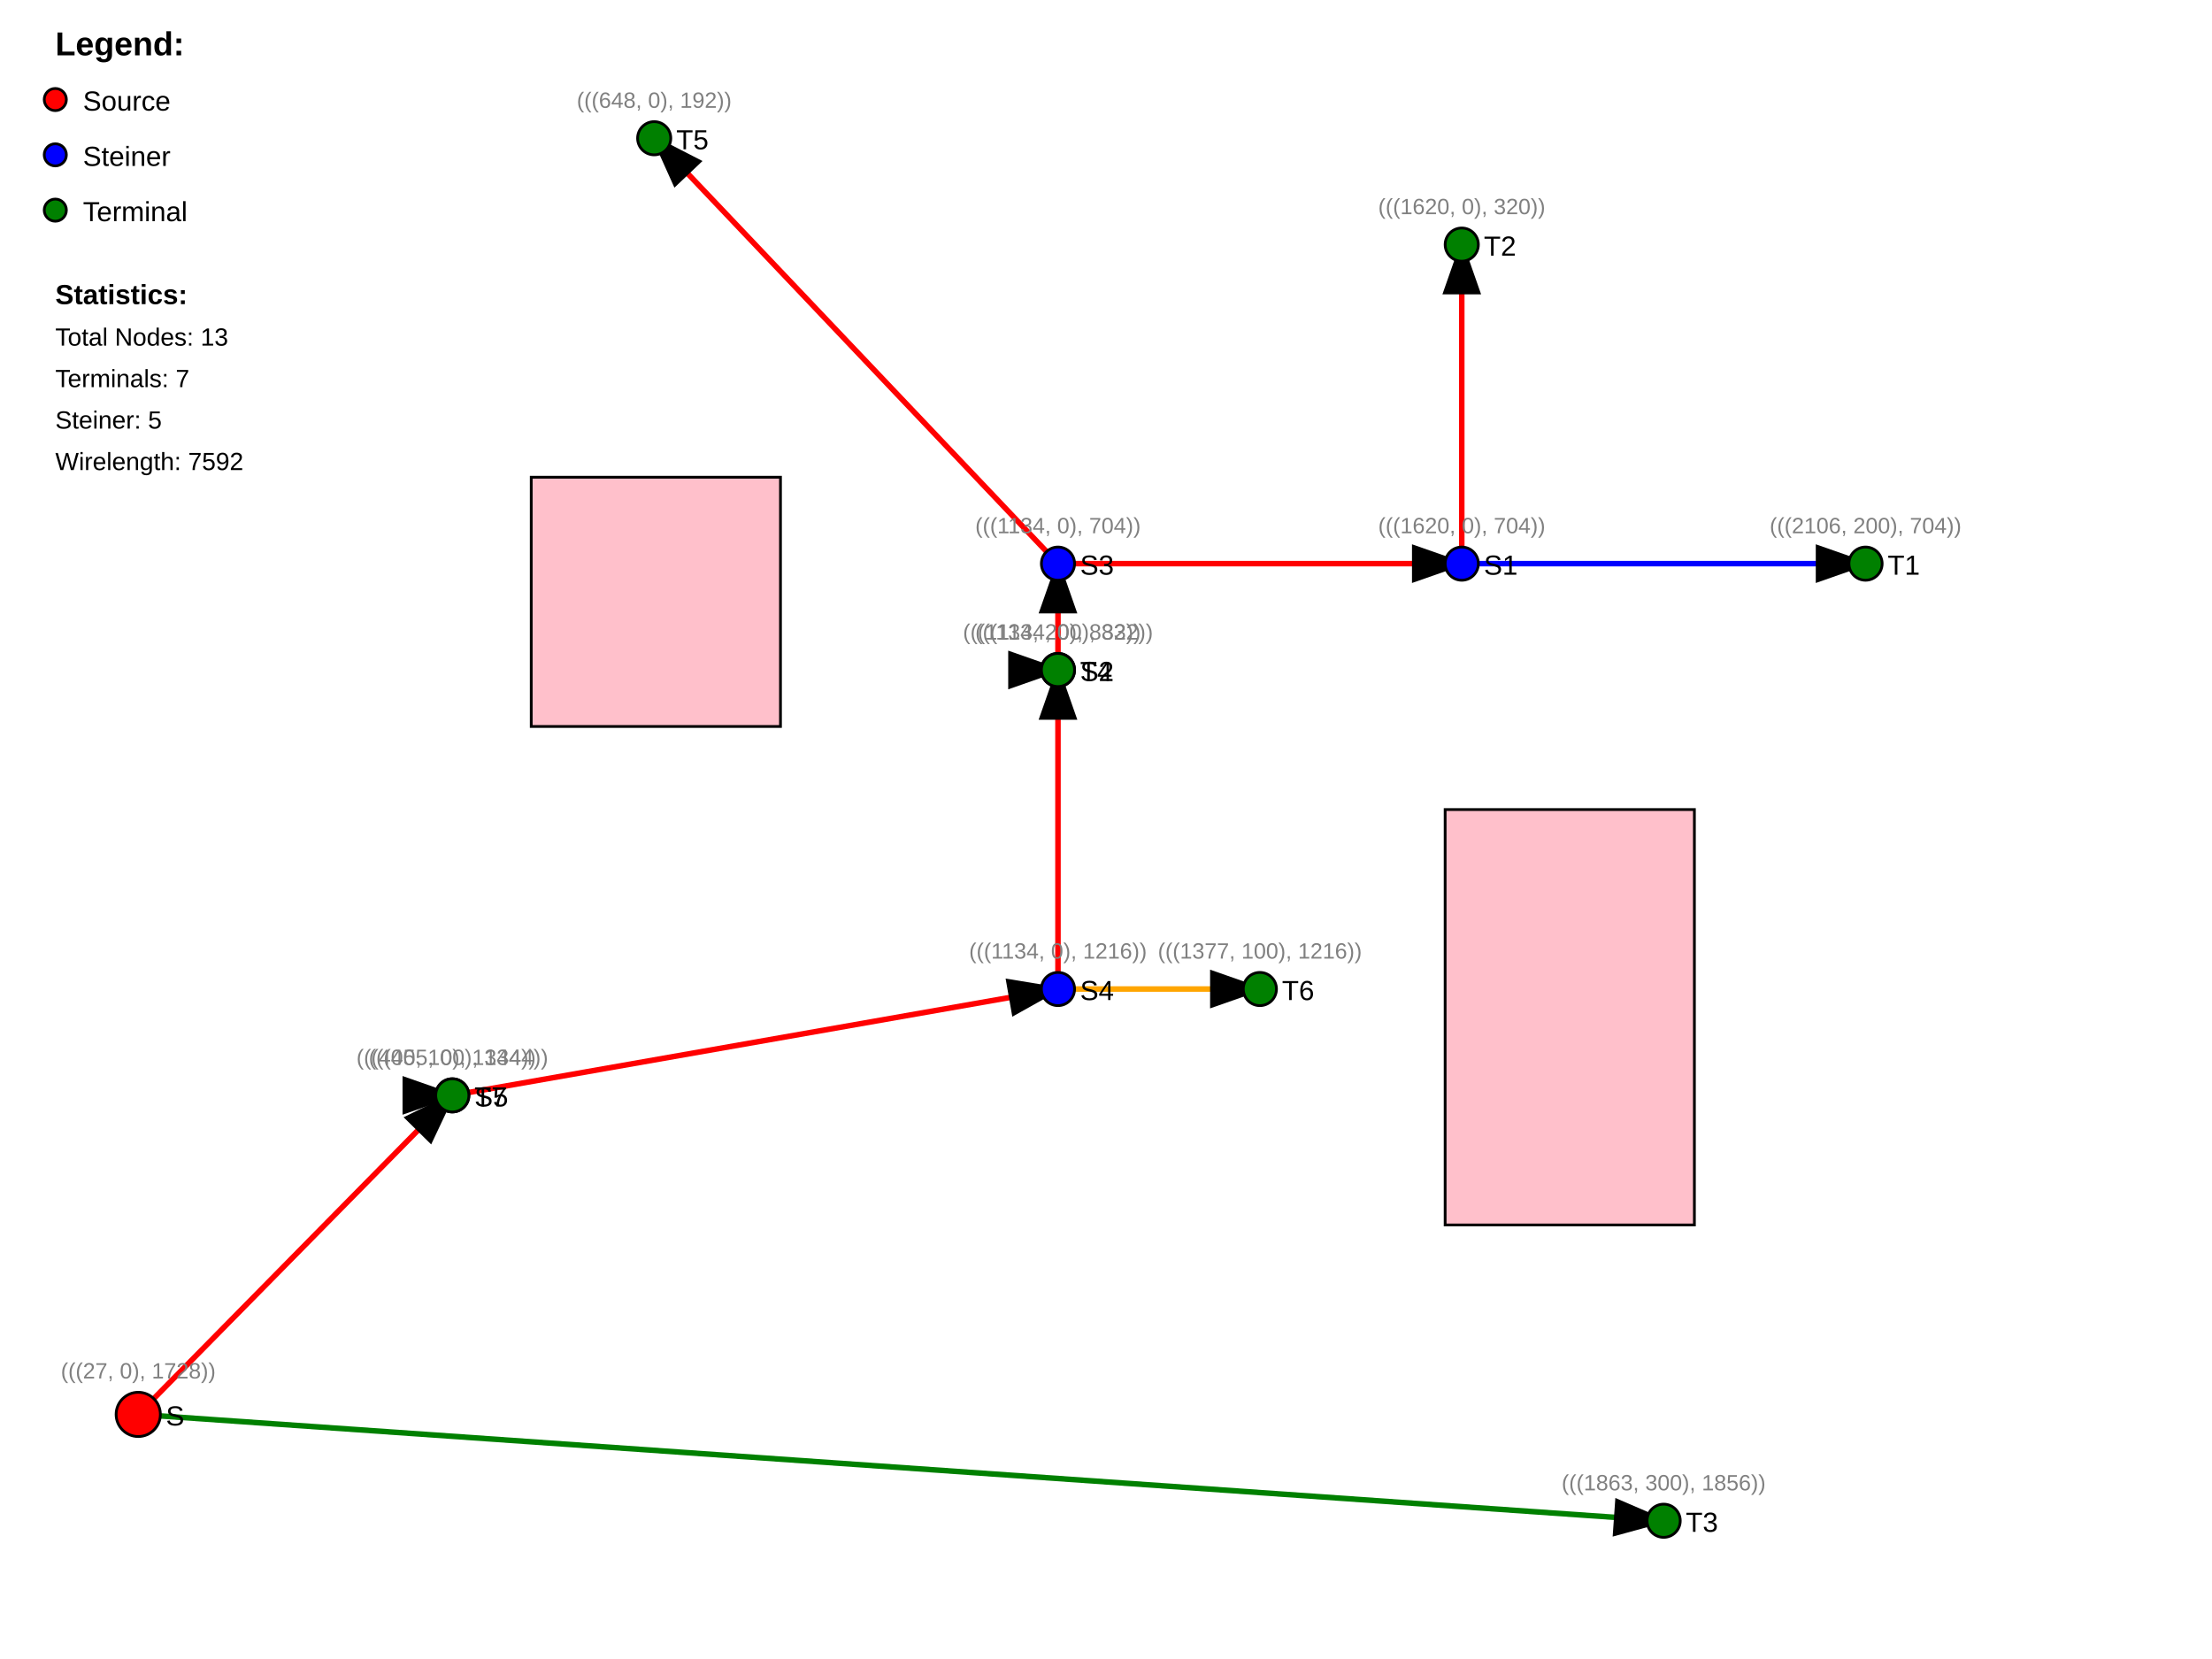
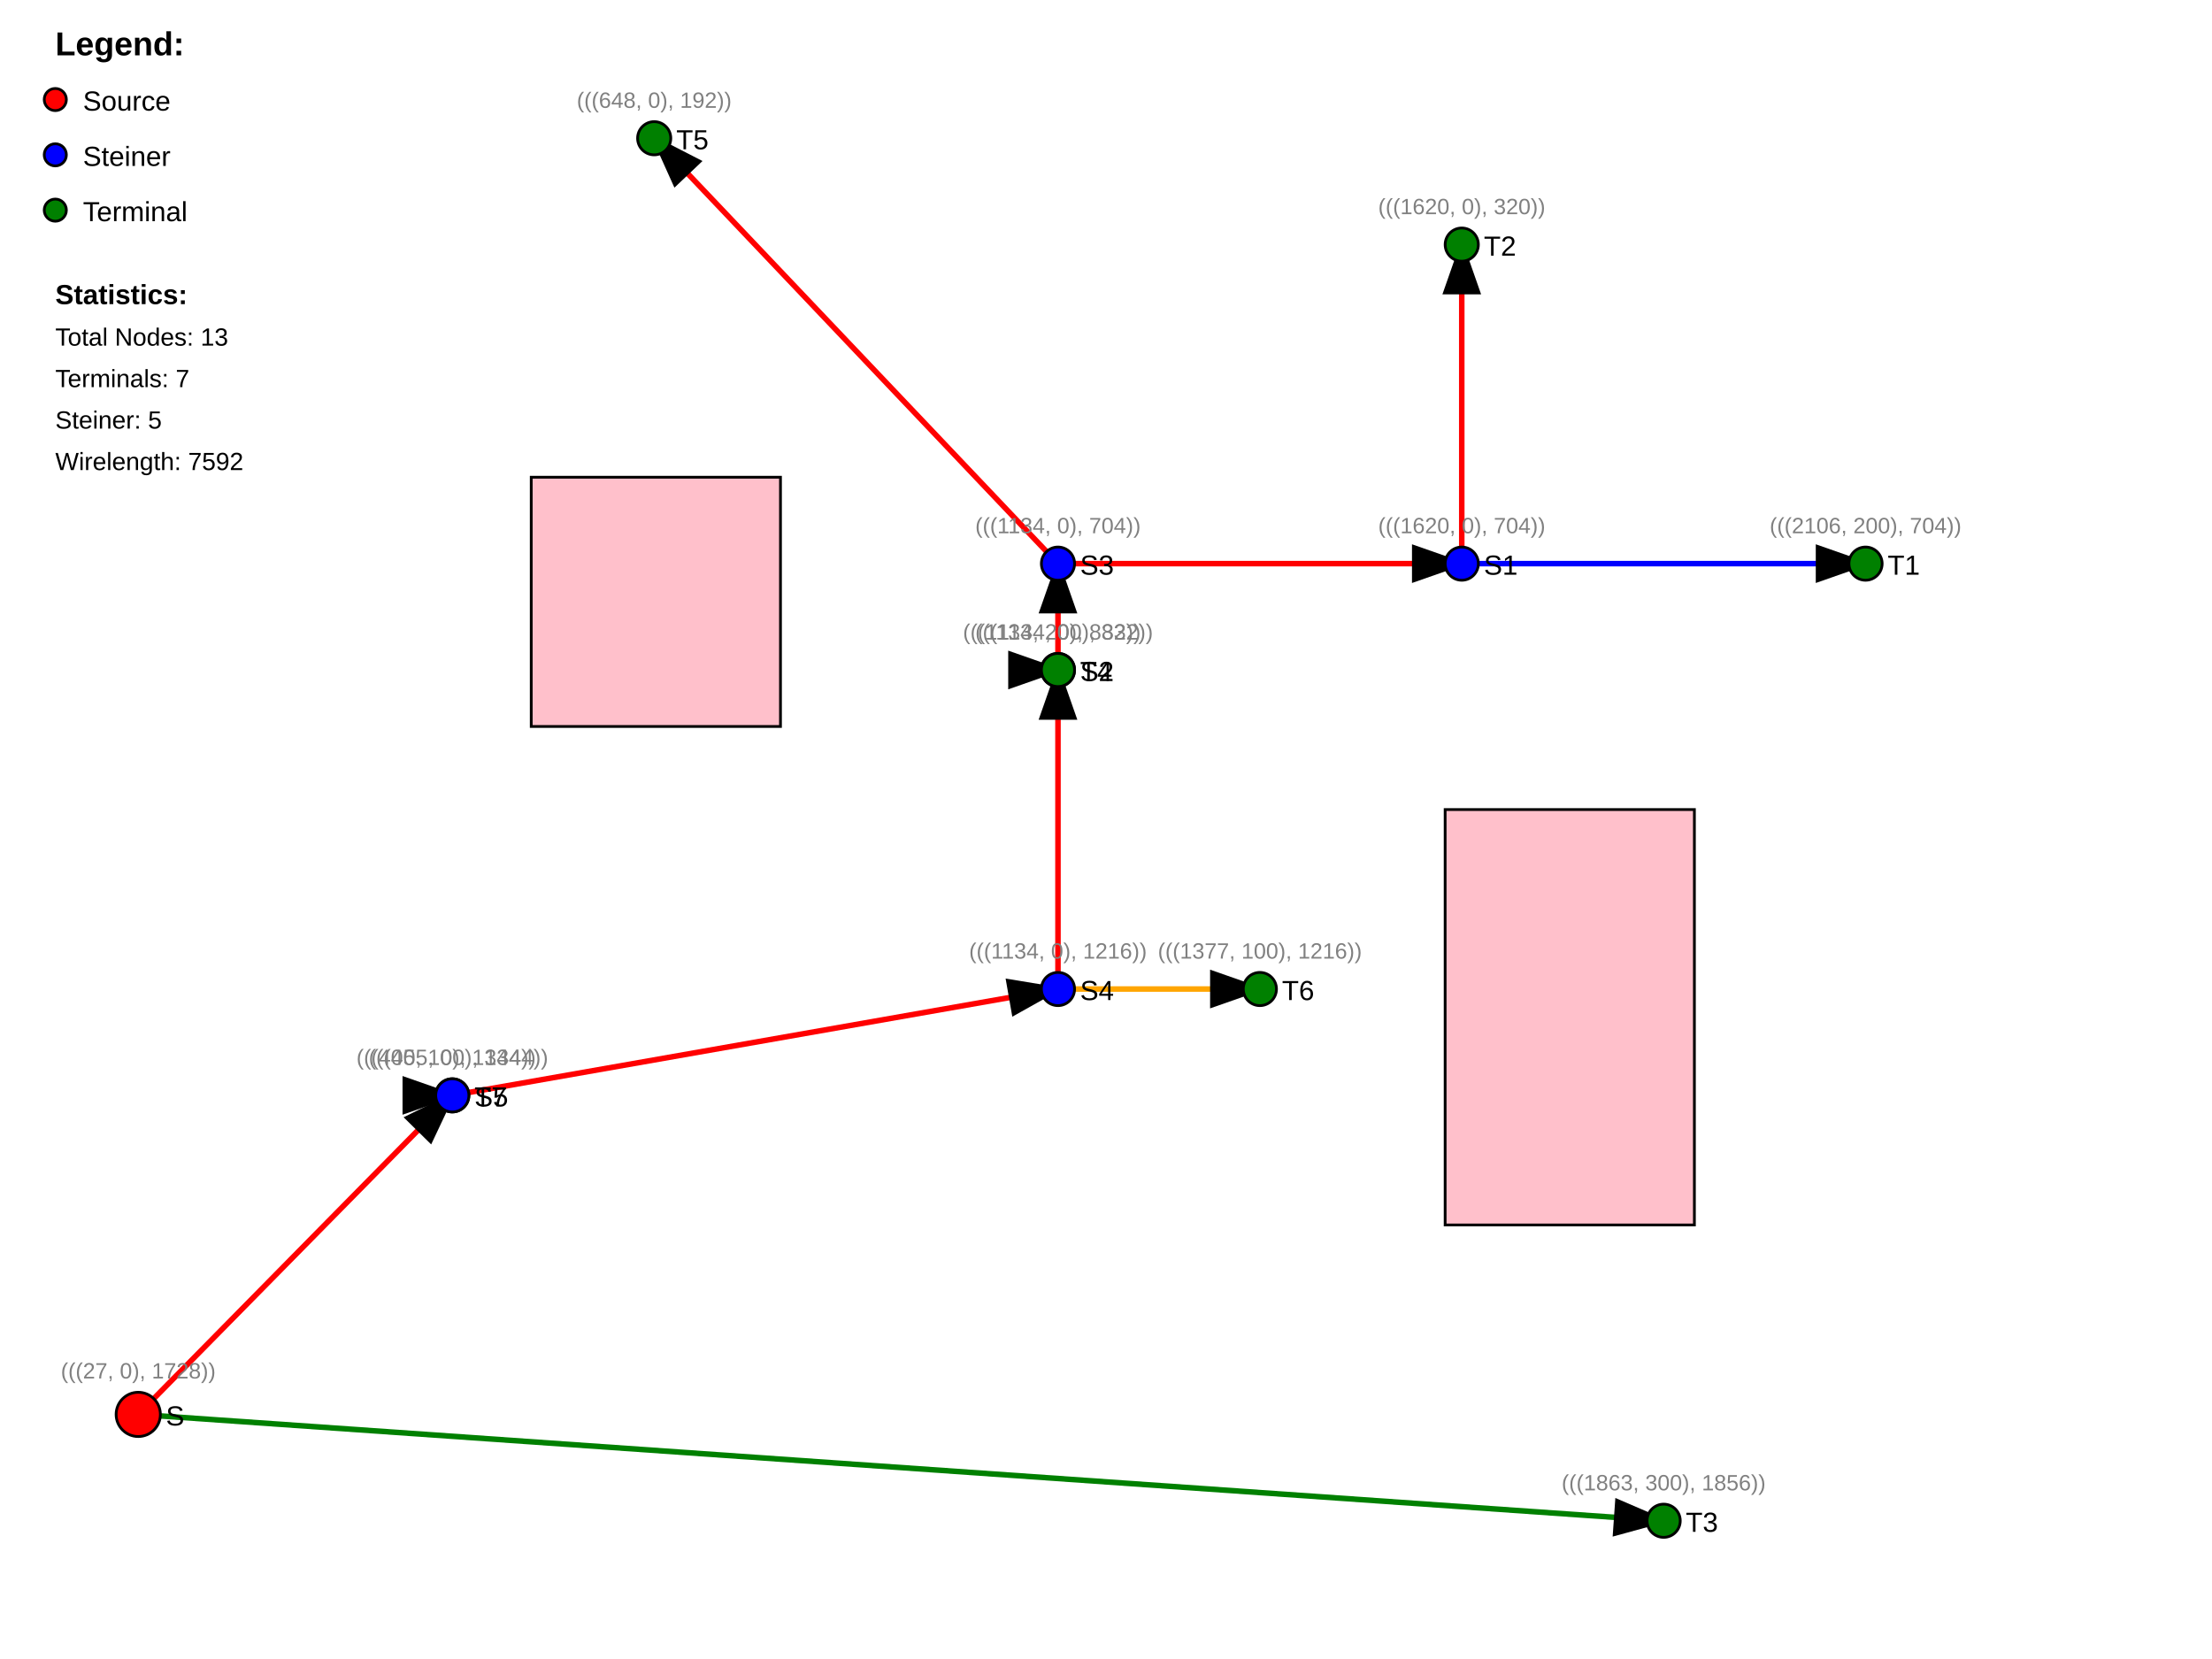
<svg xmlns="http://www.w3.org/2000/svg" width="800" height="600">
  <rect width="100%" height="100%" fill="white" />
  <defs>
    <marker id="arrowhead" markerWidth="10" markerHeight="7" refX="9" refY="3.5" orient="auto">
      <polygon points="0 0, 10 3.5, 0 7" fill="black" />
    </marker>
  </defs>
  <line x1="50" y1="511.538" x2="601.683" y2="550" stroke="green" stroke-width="2" marker-end="url(#arrowhead)" />
  <line x1="50" y1="511.538" x2="163.582" y2="396.154" stroke="red" stroke-width="2" marker-end="url(#arrowhead)" />
  <line x1="163.582" y1="396.154" x2="382.632" y2="357.692" stroke="red" stroke-width="2" marker-end="url(#arrowhead)" />
  <line x1="382.632" y1="357.692" x2="382.632" y2="242.308" stroke="red" stroke-width="2" marker-end="url(#arrowhead)" />
  <line x1="382.632" y1="242.308" x2="382.632" y2="242.308" stroke="blue" stroke-width="2" marker-end="url(#arrowhead)" />
  <line x1="382.632" y1="242.308" x2="382.632" y2="203.846" stroke="red" stroke-width="2" marker-end="url(#arrowhead)" />
  <line x1="382.632" y1="203.846" x2="528.666" y2="203.846" stroke="red" stroke-width="2" marker-end="url(#arrowhead)" />
  <line x1="528.666" y1="203.846" x2="674.7" y2="203.846" stroke="blue" stroke-width="2" marker-end="url(#arrowhead)" />
  <line x1="528.666" y1="203.846" x2="528.666" y2="88.462" stroke="red" stroke-width="2" marker-end="url(#arrowhead)" />
  <line x1="382.632" y1="203.846" x2="236.599" y2="50" stroke="red" stroke-width="2" marker-end="url(#arrowhead)" />
  <line x1="382.632" y1="357.692" x2="455.649" y2="357.692" stroke="orange" stroke-width="2" marker-end="url(#arrowhead)" />
  <line x1="163.582" y1="396.154" x2="163.582" y2="396.154" stroke="orange" stroke-width="2" marker-end="url(#arrowhead)" />
  <rect x="522.656" y="292.788" width="90.144" height="150.24" fill="pink" stroke="black" stroke-width="1" />
  <rect x="192.127" y="172.596" width="90.144" height="90.144" fill="pink" stroke="black" stroke-width="1" />
-   <circle cx="163.582" cy="396.154" r="6" fill="blue" stroke="black" stroke-width="1" />
-   <text x="171.582" y="400.154" font-family="Arial" font-size="10" fill="black">S5</text>
-   <text x="163.582" y="385.154" font-family="Arial" font-size="8" fill="gray" text-anchor="middle">(((405, 0), 1344))</text>
+   <circle cx="382.632" cy="242.308" r="6" fill="blue" stroke="black" stroke-width="1" />
+   <text x="390.632" y="246.308" font-family="Arial" font-size="10" fill="black">S2</text>
+   <text x="382.632" y="231.308" font-family="Arial" font-size="8" fill="gray" text-anchor="middle">(((1134, 0), 832))</text>
+   <circle cx="528.666" cy="88.462" r="6" fill="green" stroke="black" stroke-width="1" />
+   <text x="536.666" y="92.462" font-family="Arial" font-size="10" fill="black">T2</text>
+   <text x="528.666" y="77.462" font-family="Arial" font-size="8" fill="gray" text-anchor="middle">(((1620, 0), 320))</text>
+   <circle cx="50" cy="511.538" r="8" fill="red" stroke="black" stroke-width="1" />
+   <text x="60" y="515.538" font-family="Arial" font-size="10" fill="black">S</text>
+   <text x="50" y="498.538" font-family="Arial" font-size="8" fill="gray" text-anchor="middle">(((27, 0), 1728))</text>
+   <circle cx="528.666" cy="203.846" r="6" fill="blue" stroke="black" stroke-width="1" />
+   <text x="536.666" y="207.846" font-family="Arial" font-size="10" fill="black">S1</text>
+   <text x="528.666" y="192.846" font-family="Arial" font-size="8" fill="gray" text-anchor="middle">(((1620, 0), 704))</text>
+   <circle cx="674.7" cy="203.846" r="6" fill="green" stroke="black" stroke-width="1" />
+   <text x="682.7" y="207.846" font-family="Arial" font-size="10" fill="black">T1</text>
+   <text x="674.7" y="192.846" font-family="Arial" font-size="8" fill="gray" text-anchor="middle">(((2106, 200), 704))</text>
+   <circle cx="601.683" cy="550" r="6" fill="green" stroke="black" stroke-width="1" />
+   <text x="609.683" y="554" font-family="Arial" font-size="10" fill="black">T3</text>
+   <text x="601.683" y="539" font-family="Arial" font-size="8" fill="gray" text-anchor="middle">(((1863, 300), 1856))</text>
+   <circle cx="382.632" cy="242.308" r="6" fill="green" stroke="black" stroke-width="1" />
+   <text x="390.632" y="246.308" font-family="Arial" font-size="10" fill="black">T4</text>
+   <text x="382.632" y="231.308" font-family="Arial" font-size="8" fill="gray" text-anchor="middle">(((1134, 200), 832))</text>
+   <circle cx="236.599" cy="50" r="6" fill="green" stroke="black" stroke-width="1" />
+   <text x="244.599" y="54" font-family="Arial" font-size="10" fill="black">T5</text>
+   <text x="236.599" y="39" font-family="Arial" font-size="8" fill="gray" text-anchor="middle">(((648, 0), 192))</text>
+   <circle cx="382.632" cy="203.846" r="6" fill="blue" stroke="black" stroke-width="1" />
+   <text x="390.632" y="207.846" font-family="Arial" font-size="10" fill="black">S3</text>
+   <text x="382.632" y="192.846" font-family="Arial" font-size="8" fill="gray" text-anchor="middle">(((1134, 0), 704))</text>
+   <circle cx="455.649" cy="357.692" r="6" fill="green" stroke="black" stroke-width="1" />
+   <text x="463.649" y="361.692" font-family="Arial" font-size="10" fill="black">T6</text>
+   <text x="455.649" y="346.692" font-family="Arial" font-size="8" fill="gray" text-anchor="middle">(((1377, 100), 1216))</text>
  <circle cx="382.632" cy="357.692" r="6" fill="blue" stroke="black" stroke-width="1" />
  <text x="390.632" y="361.692" font-family="Arial" font-size="10" fill="black">S4</text>
  <text x="382.632" y="346.692" font-family="Arial" font-size="8" fill="gray" text-anchor="middle">(((1134, 0), 1216))</text>
  <circle cx="163.582" cy="396.154" r="6" fill="green" stroke="black" stroke-width="1" />
  <text x="171.582" y="400.154" font-family="Arial" font-size="10" fill="black">T7</text>
  <text x="163.582" y="385.154" font-family="Arial" font-size="8" fill="gray" text-anchor="middle">(((405, 100), 1344))</text>
-   <circle cx="455.649" cy="357.692" r="6" fill="green" stroke="black" stroke-width="1" />
-   <text x="463.649" y="361.692" font-family="Arial" font-size="10" fill="black">T6</text>
-   <text x="455.649" y="346.692" font-family="Arial" font-size="8" fill="gray" text-anchor="middle">(((1377, 100), 1216))</text>
-   <circle cx="236.599" cy="50" r="6" fill="green" stroke="black" stroke-width="1" />
-   <text x="244.599" y="54" font-family="Arial" font-size="10" fill="black">T5</text>
-   <text x="236.599" y="39" font-family="Arial" font-size="8" fill="gray" text-anchor="middle">(((648, 0), 192))</text>
-   <circle cx="382.632" cy="242.308" r="6" fill="blue" stroke="black" stroke-width="1" />
-   <text x="390.632" y="246.308" font-family="Arial" font-size="10" fill="black">S2</text>
-   <text x="382.632" y="231.308" font-family="Arial" font-size="8" fill="gray" text-anchor="middle">(((1134, 0), 832))</text>
-   <circle cx="382.632" cy="203.846" r="6" fill="blue" stroke="black" stroke-width="1" />
-   <text x="390.632" y="207.846" font-family="Arial" font-size="10" fill="black">S3</text>
-   <text x="382.632" y="192.846" font-family="Arial" font-size="8" fill="gray" text-anchor="middle">(((1134, 0), 704))</text>
-   <circle cx="382.632" cy="242.308" r="6" fill="green" stroke="black" stroke-width="1" />
-   <text x="390.632" y="246.308" font-family="Arial" font-size="10" fill="black">T4</text>
-   <text x="382.632" y="231.308" font-family="Arial" font-size="8" fill="gray" text-anchor="middle">(((1134, 200), 832))</text>
-   <circle cx="601.683" cy="550" r="6" fill="green" stroke="black" stroke-width="1" />
-   <text x="609.683" y="554" font-family="Arial" font-size="10" fill="black">T3</text>
-   <text x="601.683" y="539" font-family="Arial" font-size="8" fill="gray" text-anchor="middle">(((1863, 300), 1856))</text>
-   <circle cx="528.666" cy="203.846" r="6" fill="blue" stroke="black" stroke-width="1" />
-   <text x="536.666" y="207.846" font-family="Arial" font-size="10" fill="black">S1</text>
-   <text x="528.666" y="192.846" font-family="Arial" font-size="8" fill="gray" text-anchor="middle">(((1620, 0), 704))</text>
-   <circle cx="528.666" cy="88.462" r="6" fill="green" stroke="black" stroke-width="1" />
-   <text x="536.666" y="92.462" font-family="Arial" font-size="10" fill="black">T2</text>
-   <text x="528.666" y="77.462" font-family="Arial" font-size="8" fill="gray" text-anchor="middle">(((1620, 0), 320))</text>
-   <circle cx="674.7" cy="203.846" r="6" fill="green" stroke="black" stroke-width="1" />
-   <text x="682.7" y="207.846" font-family="Arial" font-size="10" fill="black">T1</text>
-   <text x="674.7" y="192.846" font-family="Arial" font-size="8" fill="gray" text-anchor="middle">(((2106, 200), 704))</text>
-   <circle cx="50" cy="511.538" r="8" fill="red" stroke="black" stroke-width="1" />
-   <text x="60" y="515.538" font-family="Arial" font-size="10" fill="black">S</text>
-   <text x="50" y="498.538" font-family="Arial" font-size="8" fill="gray" text-anchor="middle">(((27, 0), 1728))</text>
+   <circle cx="163.582" cy="396.154" r="6" fill="blue" stroke="black" stroke-width="1" />
+   <text x="171.582" y="400.154" font-family="Arial" font-size="10" fill="black">S5</text>
+   <text x="163.582" y="385.154" font-family="Arial" font-size="8" fill="gray" text-anchor="middle">(((405, 0), 1344))</text>
  <text x="20" y="20" font-family="Arial" font-size="12" font-weight="bold">Legend:</text>
  <circle cx="20" cy="36" r="4" fill="red" stroke="black" />
  <text x="30" y="40" font-family="Arial" font-size="10">Source</text>
  <circle cx="20" cy="56" r="4" fill="blue" stroke="black" />
  <text x="30" y="60" font-family="Arial" font-size="10">Steiner</text>
  <circle cx="20" cy="76" r="4" fill="green" stroke="black" />
  <text x="30" y="80" font-family="Arial" font-size="10">Terminal</text>
  <text x="20" y="110" font-family="Arial" font-size="10" font-weight="bold">Statistics:</text>
  <text x="20" y="125" font-family="Arial" font-size="9">Total Nodes: 13</text>
  <text x="20" y="140" font-family="Arial" font-size="9">Terminals: 7</text>
  <text x="20" y="155" font-family="Arial" font-size="9">Steiner: 5</text>
  <text x="20" y="170" font-family="Arial" font-size="9">Wirelength: 7592</text>
</svg>
